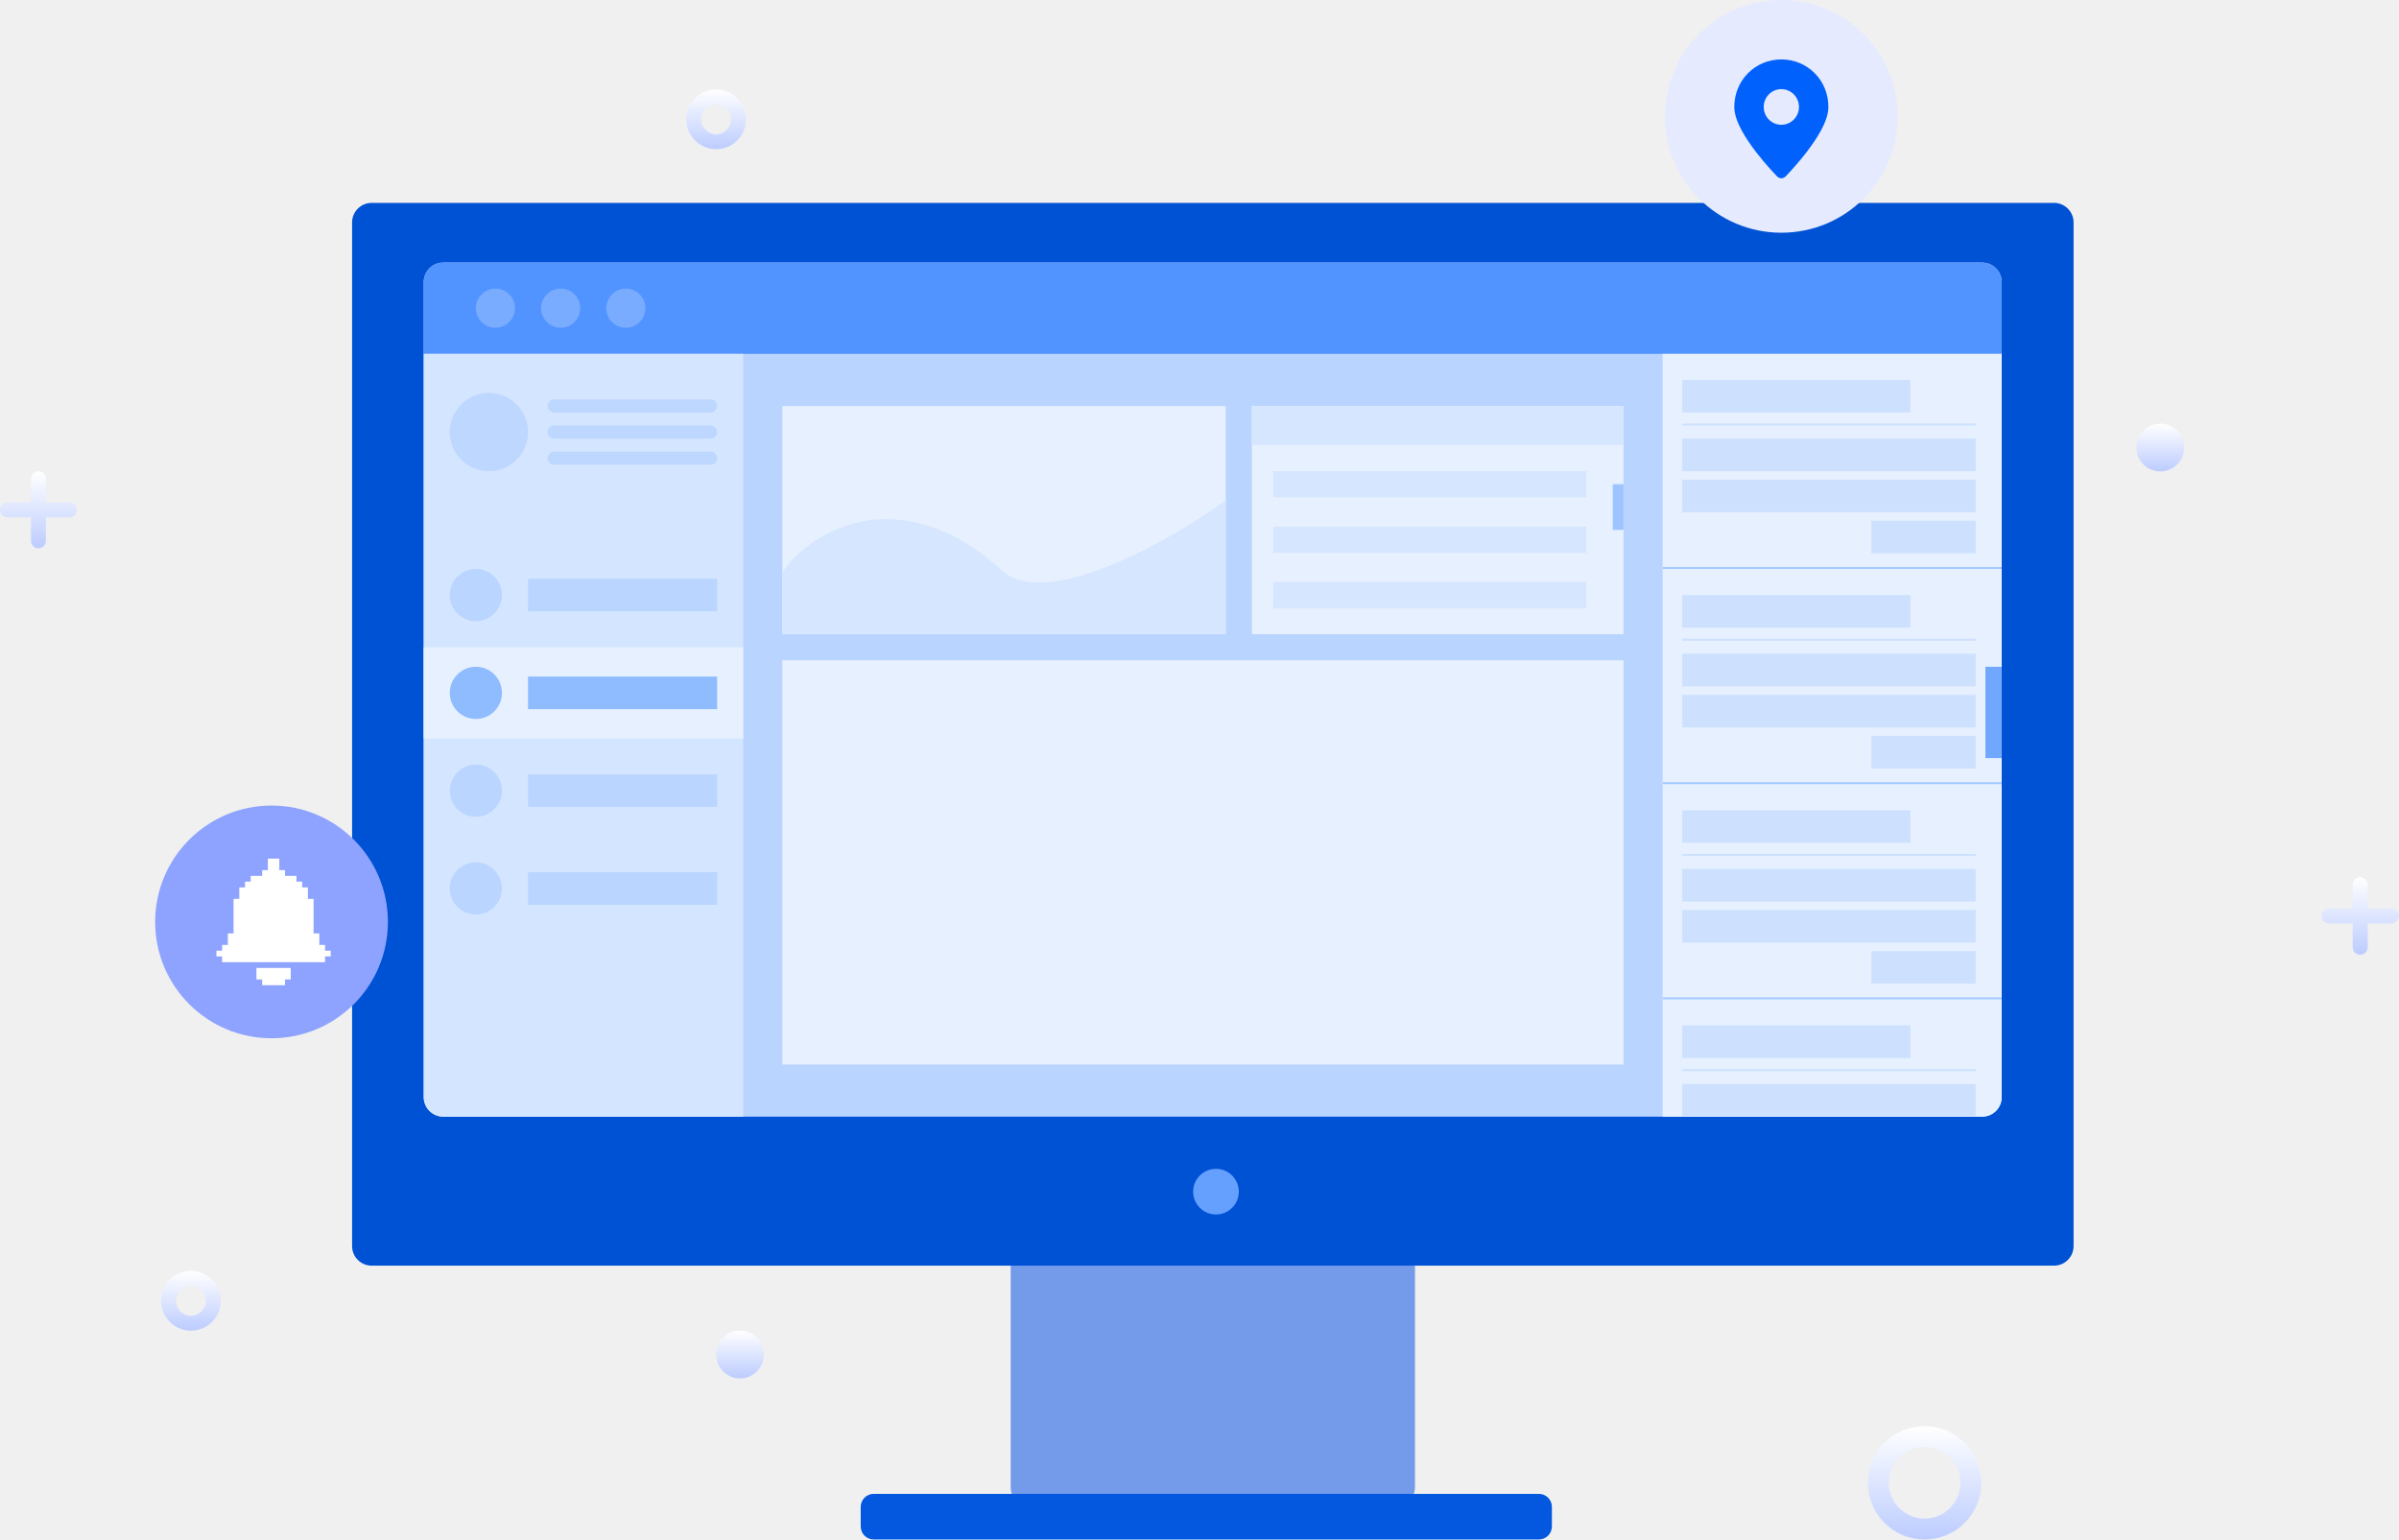
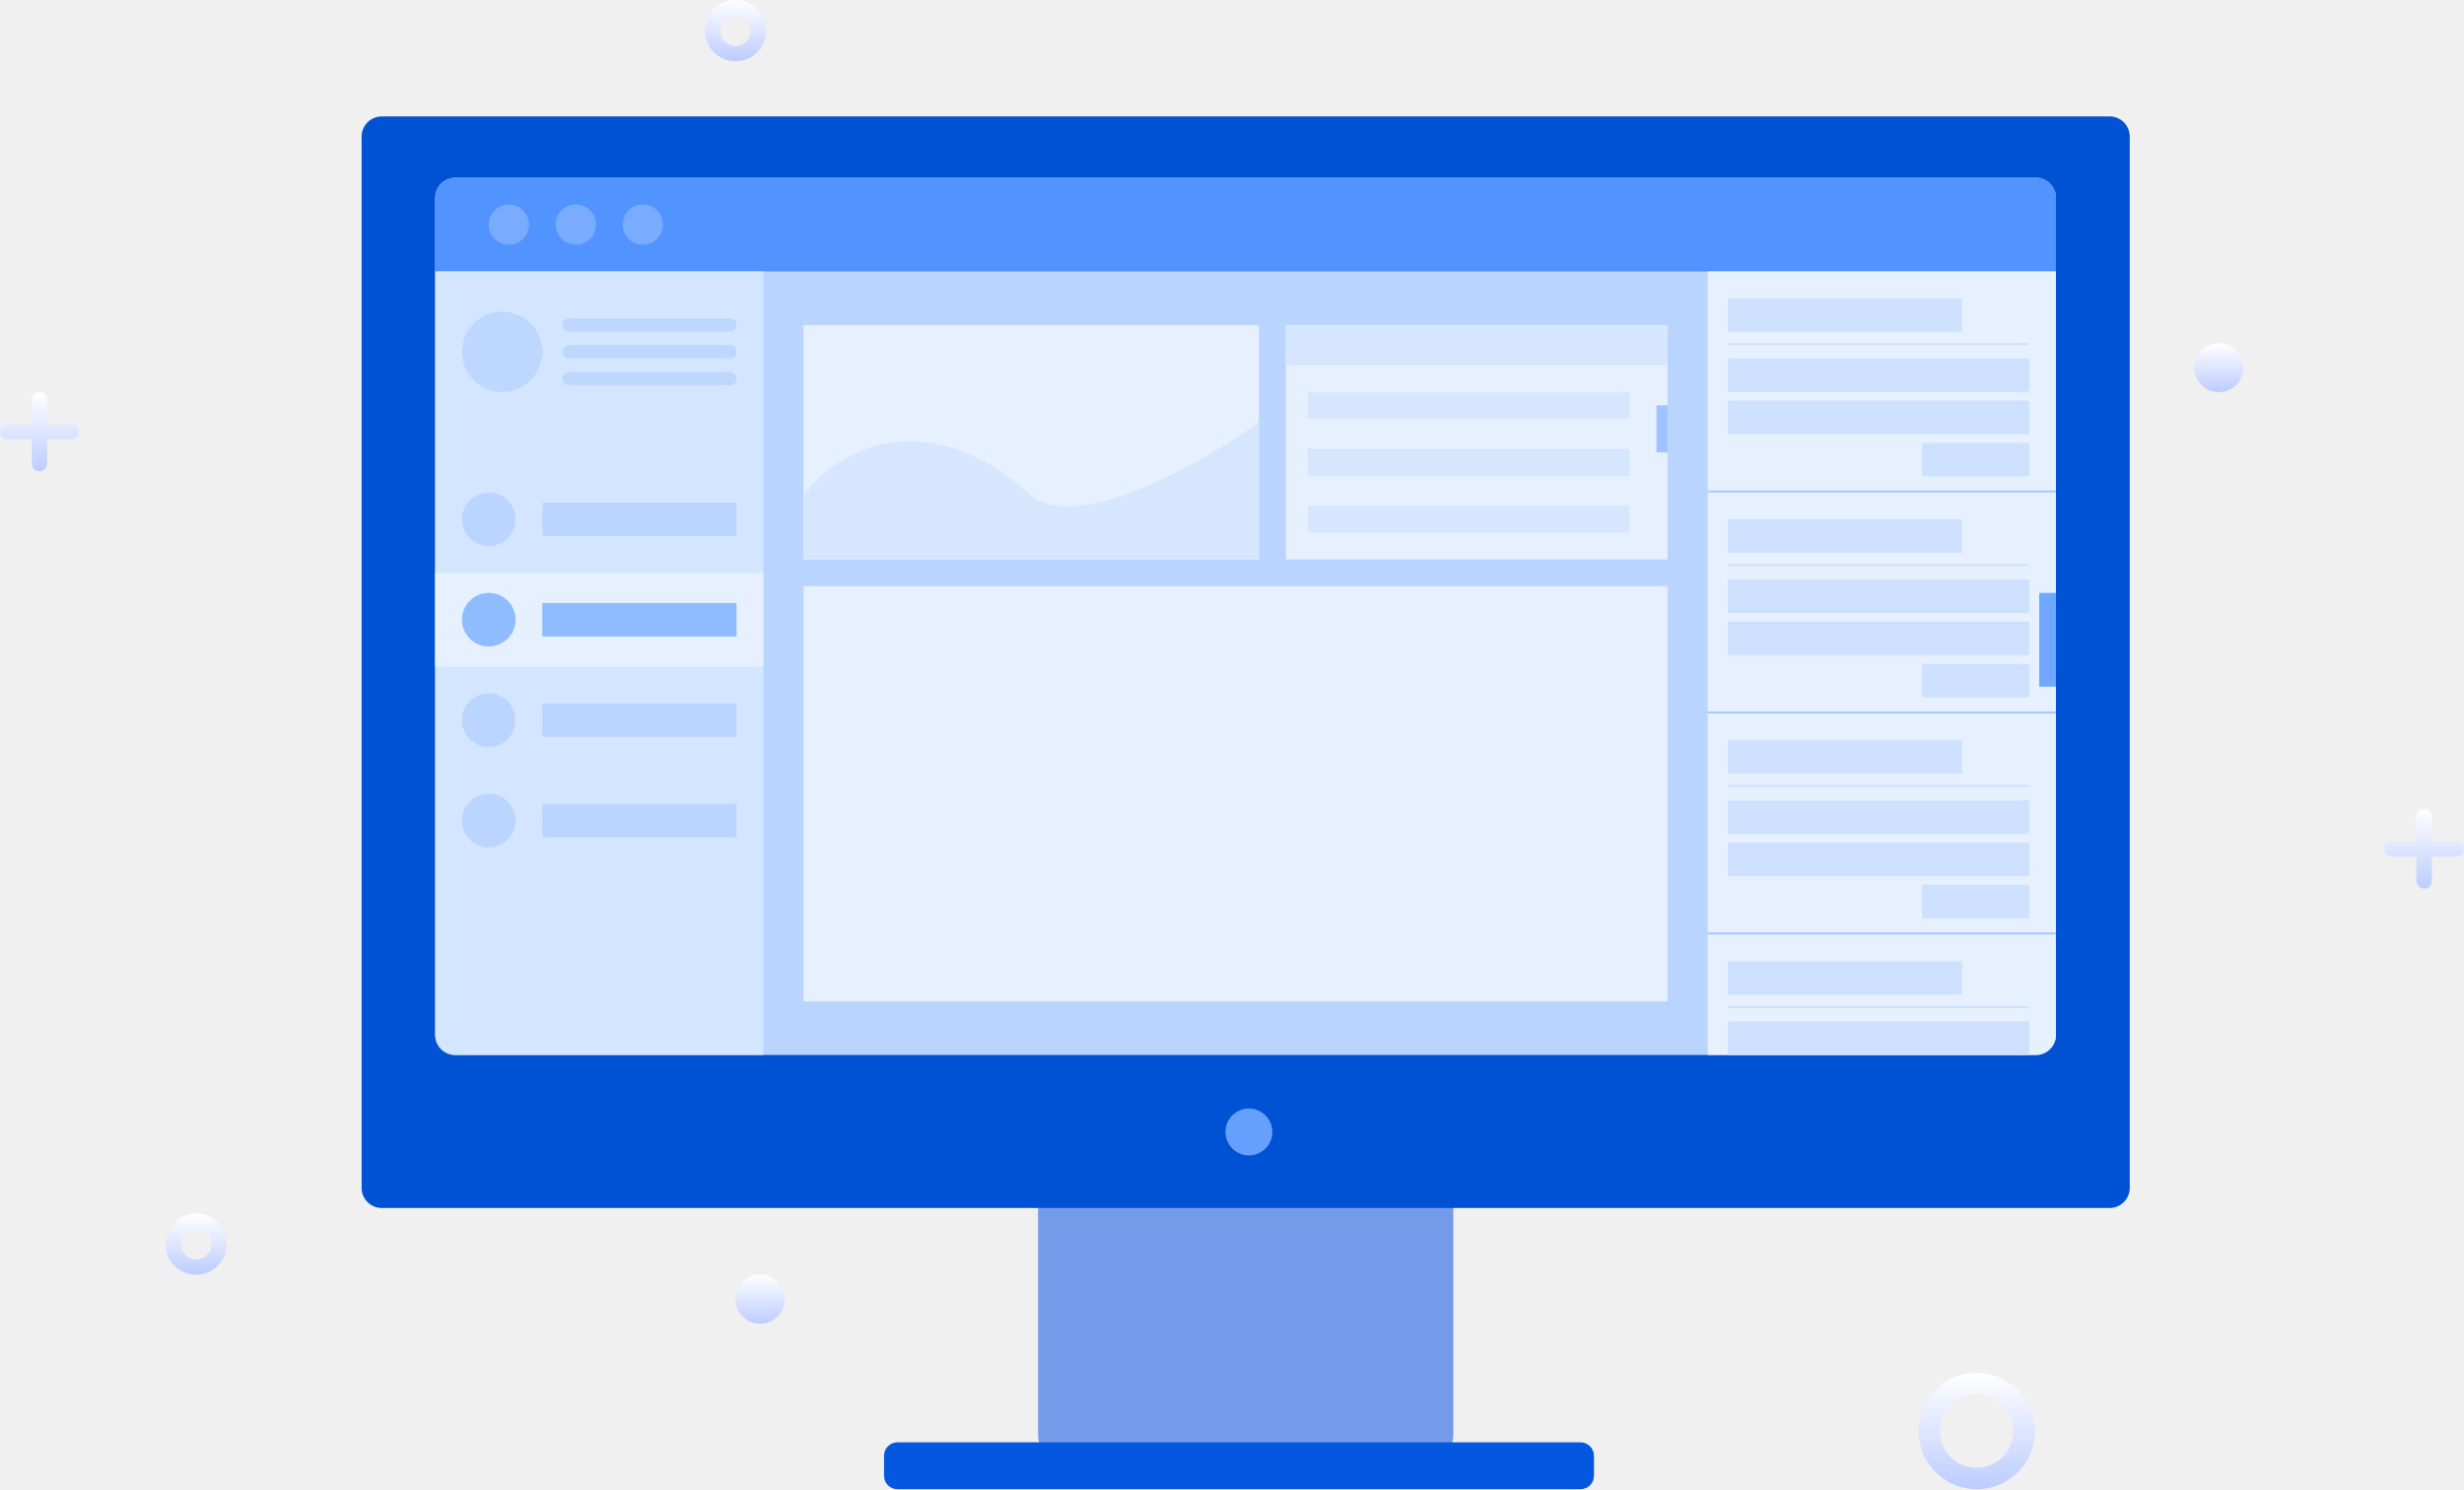
- <svg xmlns="http://www.w3.org/2000/svg" width="402" height="258" viewBox="0 0 402 258" fill="none">
-   <circle cx="120" cy="20" r="3.75" stroke="url(#paint0_linear_2114_219)" stroke-width="2.5" />
-   <circle cx="322.5" cy="248.5" r="7.75" stroke="url(#paint1_linear_2114_219)" stroke-width="3.5" />
-   <circle cx="32" cy="218" r="3.75" stroke="url(#paint2_linear_2114_219)" stroke-width="2.5" />
-   <circle cx="362" cy="75" r="4" fill="url(#paint3_linear_2114_219)" />
-   <circle cx="124" cy="227" r="4" fill="url(#paint4_linear_2114_219)" />
-   <path d="M395.499 147C396.152 147 396.689 147.496 396.753 148.132L396.76 148.26V152.239H400.74L400.868 152.246C401.504 152.311 402 152.847 402 153.5C402 154.152 401.504 154.689 400.868 154.754L400.74 154.761H396.76V158.739C396.76 159.435 396.195 160 395.499 160C394.803 160 394.238 159.435 394.238 158.739V154.761H390.261C389.565 154.761 389 154.196 389 153.5C389 152.804 389.565 152.239 390.261 152.239H394.238V148.26L394.245 148.132C394.309 147.496 394.846 147 395.499 147Z" fill="url(#paint5_linear_2114_219)" />
-   <path d="M6.445 79C7.092 79 7.624 79.492 7.688 80.122L7.695 80.25V84.196H11.643L11.771 84.203C12.401 84.267 12.892 84.799 12.893 85.446C12.893 86.093 12.401 86.625 11.771 86.689L11.643 86.696H7.695V90.643C7.695 91.333 7.136 91.892 6.445 91.893C5.755 91.893 5.195 91.333 5.195 90.643V86.696H1.25C0.56 86.696 0 86.137 0 85.446C0 84.756 0.56 84.196 1.25 84.196H5.195V80.25L5.202 80.122C5.266 79.492 5.798 79 6.445 79Z" fill="url(#paint6_linear_2114_219)" />
-   <rect x="169.361" y="197.902" width="67.746" height="54.634" rx="3.278" fill="#739BEA" />
-   <rect x="144.229" y="250.351" width="115.824" height="7.649" rx="2.185" fill="#0458E0" />
-   <rect x="59" y="34" width="288.468" height="178.107" rx="3.278" fill="#0052D5" />
-   <circle cx="203.761" cy="199.707" r="3.824" fill="#66A0FF" />
-   <rect x="71" y="44" width="264.429" height="143.141" rx="3.278" fill="#B9D4FF" />
-   <path d="M71 47.278C71 45.468 72.468 44 74.278 44H332.151C333.962 44 335.429 45.468 335.429 47.278V59.298H71V47.278Z" fill="#5294FF" />
-   <circle cx="83.019" cy="51.649" r="3.278" fill="#79ACFF" />
-   <circle cx="93.946" cy="51.649" r="3.278" fill="#79ACFF" />
-   <circle cx="104.873" cy="51.649" r="3.278" fill="#79ACFF" />
-   <path d="M71 59.298H124.541V187.142H74.278C72.468 187.142 71 185.674 71 183.863V59.298Z" fill="#D4E5FF" />
-   <circle cx="81.927" cy="72.41" r="6.556" fill="#BDD7FF" />
-   <rect x="91.762" y="66.946" width="28.41" height="2.185" rx="1.093" fill="#BDD7FF" />
-   <rect x="91.762" y="71.317" width="28.41" height="2.185" rx="1.093" fill="#BDD7FF" />
-   <rect x="91.762" y="75.688" width="28.41" height="2.185" rx="1.093" fill="#BDD7FF" />
-   <rect x="71" y="108.468" width="53.541" height="15.298" fill="#E6F0FF" />
-   <circle cx="79.742" cy="99.727" r="4.371" fill="#BAD5FF" />
-   <rect x="88.483" y="96.995" width="31.688" height="5.463" fill="#BAD5FF" />
-   <circle cx="79.742" cy="116.117" r="4.371" fill="#8FBBFF" />
-   <rect x="88.483" y="113.385" width="31.688" height="5.463" fill="#8FBBFF" />
-   <circle cx="79.742" cy="132.507" r="4.371" fill="#BAD5FF" />
-   <rect x="88.483" y="129.775" width="31.688" height="5.463" fill="#BAD5FF" />
-   <circle cx="79.742" cy="148.897" r="4.371" fill="#BAD5FF" />
-   <rect x="88.483" y="146.166" width="31.688" height="5.463" fill="#BAD5FF" />
-   <rect x="131.098" y="110.654" width="140.956" height="67.746" fill="#E6F0FF" />
-   <rect x="209.77" y="68.04" width="62.283" height="38.244" fill="#E6F0FF" />
-   <rect x="209.77" y="68.04" width="62.283" height="6.556" fill="#D6E6FF" />
-   <rect x="270.256" y="81.152" width="1.797" height="7.649" fill="#9EC3FF" />
-   <rect x="213.363" y="78.966" width="52.449" height="4.371" fill="#D6E6FF" />
-   <rect x="213.363" y="88.254" width="52.449" height="4.371" fill="#D6E6FF" />
-   <rect x="213.363" y="97.542" width="52.449" height="4.371" fill="#D6E6FF" />
-   <rect x="131.098" y="68.04" width="74.302" height="38.244" fill="#E6F0FF" />
-   <path d="M168.249 95.903C151.64 80.605 136.561 88.072 131.098 95.903V106.283H205.4V83.883C196.294 90.44 176.116 102.022 168.249 95.903Z" fill="#D6E6FF" />
-   <path d="M278.61 59.298H335.43V183.863C335.43 185.674 333.962 187.142 332.152 187.142H278.61V59.298Z" fill="#E6F0FF" />
-   <rect x="332.698" y="111.746" width="2.732" height="15.298" fill="#70A7FF" />
+ <svg xmlns="http://www.w3.org/2000/svg" width="402" height="243" viewBox="0 0 402 243" fill="none">
+   <circle cx="120" cy="5" r="3.75" stroke="url(#paint0_linear_2114_219)" stroke-width="2.5" />
+   <circle cx="322.5" cy="233.5" r="7.75" stroke="url(#paint1_linear_2114_219)" stroke-width="3.5" />
+   <circle cx="32" cy="203" r="3.75" stroke="url(#paint2_linear_2114_219)" stroke-width="2.5" />
+   <circle cx="362" cy="60" r="4" fill="url(#paint3_linear_2114_219)" />
+   <circle cx="124" cy="212" r="4" fill="url(#paint4_linear_2114_219)" />
+   <path d="M395.499 132C396.152 132 396.689 132.496 396.753 133.132L396.76 133.26V137.239H400.74L400.868 137.246C401.504 137.311 402 137.847 402 138.5C402 139.152 401.504 139.689 400.868 139.754L400.74 139.761H396.76V143.739C396.76 144.435 396.195 145 395.499 145C394.803 145 394.238 144.435 394.238 143.739V139.761H390.261C389.565 139.761 389 139.196 389 138.5C389 137.804 389.565 137.239 390.261 137.239H394.238V133.26L394.245 133.132C394.309 132.496 394.846 132 395.499 132Z" fill="url(#paint5_linear_2114_219)" />
+   <path d="M6.445 64C7.092 64 7.624 64.492 7.688 65.122L7.695 65.25V69.196H11.643L11.771 69.203C12.401 69.267 12.892 69.799 12.893 70.446C12.893 71.093 12.401 71.625 11.771 71.689L11.643 71.696H7.695V75.643C7.695 76.333 7.136 76.892 6.445 76.893C5.755 76.893 5.195 76.333 5.195 75.643V71.696H1.25C0.56 71.696 0 71.137 0 70.446C0 69.756 0.56 69.196 1.25 69.196H5.195V65.25L5.202 65.122C5.266 64.492 5.798 64 6.445 64Z" fill="url(#paint6_linear_2114_219)" />
+   <rect x="169.361" y="182.902" width="67.746" height="54.634" rx="3.278" fill="#739BEA" />
+   <rect x="144.229" y="235.351" width="115.824" height="7.649" rx="2.185" fill="#0458E0" />
+   <rect x="59" y="19" width="288.468" height="178.107" rx="3.278" fill="#0052D5" />
+   <circle cx="203.761" cy="184.707" r="3.824" fill="#66A0FF" />
+   <rect x="71" y="29" width="264.429" height="143.141" rx="3.278" fill="#B9D4FF" />
+   <path d="M71 32.278C71 30.468 72.468 29 74.278 29H332.151C333.962 29 335.429 30.468 335.429 32.278V44.298H71V32.278Z" fill="#5294FF" />
+   <circle cx="83.019" cy="36.649" r="3.278" fill="#79ACFF" />
+   <circle cx="93.946" cy="36.649" r="3.278" fill="#79ACFF" />
+   <circle cx="104.873" cy="36.649" r="3.278" fill="#79ACFF" />
+   <path d="M71 44.298H124.541V172.142H74.278C72.468 172.142 71 170.674 71 168.863V44.298Z" fill="#D4E5FF" />
+   <circle cx="81.927" cy="57.41" r="6.556" fill="#BDD7FF" />
+   <rect x="91.762" y="51.946" width="28.41" height="2.185" rx="1.093" fill="#BDD7FF" />
+   <rect x="91.762" y="56.317" width="28.41" height="2.185" rx="1.093" fill="#BDD7FF" />
+   <rect x="91.762" y="60.688" width="28.41" height="2.185" rx="1.093" fill="#BDD7FF" />
+   <rect x="71" y="93.468" width="53.541" height="15.298" fill="#E6F0FF" />
+   <circle cx="79.742" cy="84.727" r="4.371" fill="#BAD5FF" />
+   <rect x="88.483" y="81.995" width="31.688" height="5.463" fill="#BAD5FF" />
+   <circle cx="79.742" cy="101.117" r="4.371" fill="#8FBBFF" />
+   <rect x="88.483" y="98.385" width="31.688" height="5.463" fill="#8FBBFF" />
+   <circle cx="79.742" cy="117.507" r="4.371" fill="#BAD5FF" />
+   <rect x="88.483" y="114.775" width="31.688" height="5.463" fill="#BAD5FF" />
+   <circle cx="79.742" cy="133.897" r="4.371" fill="#BAD5FF" />
+   <rect x="88.483" y="131.166" width="31.688" height="5.463" fill="#BAD5FF" />
+   <rect x="131.098" y="95.654" width="140.956" height="67.746" fill="#E6F0FF" />
+   <rect x="209.77" y="53.04" width="62.283" height="38.244" fill="#E6F0FF" />
+   <rect x="209.77" y="53.04" width="62.283" height="6.556" fill="#D6E6FF" />
+   <rect x="270.256" y="66.152" width="1.797" height="7.649" fill="#9EC3FF" />
+   <rect x="213.363" y="63.966" width="52.449" height="4.371" fill="#D6E6FF" />
+   <rect x="213.363" y="73.254" width="52.449" height="4.371" fill="#D6E6FF" />
+   <rect x="213.363" y="82.542" width="52.449" height="4.371" fill="#D6E6FF" />
+   <rect x="131.098" y="53.04" width="74.302" height="38.244" fill="#E6F0FF" />
+   <path d="M168.249 80.903C151.64 65.605 136.561 73.072 131.098 80.903V91.284H205.4V68.883C196.294 75.44 176.116 87.022 168.249 80.903Z" fill="#D6E6FF" />
+   <path d="M278.61 44.298H335.43V168.863C335.43 170.674 333.962 172.142 332.152 172.142H278.61V44.298Z" fill="#E6F0FF" />
+   <rect x="332.698" y="96.746" width="2.732" height="15.298" fill="#70A7FF" />
  <mask id="path-42-inside-1_2114_219" fill="white">
-     <path d="M278.61 59.298H335.43V95.356H278.61V59.298Z" />
+     <path d="M278.61 44.298H335.43V80.356H278.61V44.298Z" />
  </mask>
-   <path d="M335.43 95.356V95.028H278.61V95.356V95.684H335.43V95.356Z" fill="#A4C9FF" mask="url(#path-42-inside-1_2114_219)" />
-   <rect x="281.888" y="63.669" width="38.244" height="5.463" fill="#CDE1FF" />
-   <rect x="281.888" y="73.503" width="49.171" height="5.463" fill="#CDE1FF" />
-   <rect x="281.888" y="80.386" width="49.171" height="5.463" fill="#CDE1FF" />
-   <rect x="313.575" y="87.27" width="17.483" height="5.463" fill="#CDE1FF" />
-   <line x1="281.888" y1="71.153" x2="331.058" y2="71.153" stroke="#CDE1FF" stroke-width="0.328" />
+   <path d="M335.43 80.356V80.028H278.61V80.356V80.684H335.43V80.356Z" fill="#A4C9FF" mask="url(#path-42-inside-1_2114_219)" />
+   <rect x="281.888" y="48.669" width="38.244" height="5.463" fill="#CDE1FF" />
+   <rect x="281.888" y="58.503" width="49.171" height="5.463" fill="#CDE1FF" />
+   <rect x="281.888" y="65.386" width="49.171" height="5.463" fill="#CDE1FF" />
+   <rect x="313.575" y="72.27" width="17.483" height="5.463" fill="#CDE1FF" />
+   <line x1="281.888" y1="56.153" x2="331.058" y2="56.153" stroke="#CDE1FF" stroke-width="0.328" />
  <mask id="path-49-inside-2_2114_219" fill="white">
-     <path d="M278.61 95.356H335.43V131.414H278.61V95.356Z" />
+     <path d="M278.61 80.356H335.43V116.414H278.61V80.356Z" />
  </mask>
-   <path d="M335.43 131.414V131.087H278.61V131.414V131.742H335.43V131.414Z" fill="#A4C9FF" mask="url(#path-49-inside-2_2114_219)" />
-   <rect x="281.888" y="99.727" width="38.244" height="5.463" fill="#CDE1FF" />
-   <rect x="281.888" y="109.561" width="49.171" height="5.463" fill="#CDE1FF" />
-   <rect x="281.888" y="116.445" width="49.171" height="5.463" fill="#CDE1FF" />
-   <rect x="313.575" y="123.329" width="17.483" height="5.463" fill="#CDE1FF" />
-   <line x1="281.888" y1="107.211" x2="331.058" y2="107.211" stroke="#CDE1FF" stroke-width="0.328" />
+   <path d="M335.43 116.414V116.087H278.61V116.414V116.742H335.43V116.414Z" fill="#A4C9FF" mask="url(#path-49-inside-2_2114_219)" />
+   <rect x="281.888" y="84.727" width="38.244" height="5.463" fill="#CDE1FF" />
+   <rect x="281.888" y="94.561" width="49.171" height="5.463" fill="#CDE1FF" />
+   <rect x="281.888" y="101.445" width="49.171" height="5.463" fill="#CDE1FF" />
+   <rect x="313.575" y="108.329" width="17.483" height="5.463" fill="#CDE1FF" />
+   <line x1="281.888" y1="92.211" x2="331.058" y2="92.211" stroke="#CDE1FF" stroke-width="0.328" />
  <mask id="path-56-inside-3_2114_219" fill="white">
-     <path d="M278.61 131.415H335.43V167.473H278.61V131.415Z" />
+     <path d="M278.61 116.415H335.43V152.473H278.61V116.415Z" />
  </mask>
-   <path d="M335.43 167.473V167.145H278.61V167.473V167.801H335.43V167.473Z" fill="#A4C9FF" mask="url(#path-56-inside-3_2114_219)" />
-   <rect x="281.888" y="135.785" width="38.244" height="5.463" fill="#CDE1FF" />
-   <rect x="281.888" y="145.619" width="49.171" height="5.463" fill="#CDE1FF" />
-   <rect x="281.888" y="152.503" width="49.171" height="5.463" fill="#CDE1FF" />
-   <rect x="313.575" y="159.387" width="17.483" height="5.463" fill="#CDE1FF" />
-   <line x1="281.888" y1="143.27" x2="331.058" y2="143.27" stroke="#CDE1FF" stroke-width="0.328" />
-   <rect x="281.888" y="171.844" width="38.244" height="5.463" fill="#CDE1FF" />
-   <rect x="281.888" y="181.678" width="49.171" height="5.463" fill="#CDE1FF" />
-   <line x1="281.888" y1="179.329" x2="331.058" y2="179.329" stroke="#CDE1FF" stroke-width="0.328" />
-   <circle cx="45.5" cy="154.5" r="19.5" fill="#8EA3FF" />
-   <path d="M48.717 162.213V164.141H47.759V165.105H43.928V164.141H42.97V162.213H48.717ZM55.422 159.32V160.284H54.465V161.249H37.222V160.284H36.265V159.32H37.222V158.356H38.18V156.428H39.138V150.643H40.096V148.715H41.054V147.751H42.012V146.787H43.928V145.823H44.886V143.895H46.801V145.823H47.759V146.787H49.675V147.751H50.633V148.715H51.591V150.643H52.549V156.428H53.507V158.356H54.465V159.32H55.422Z" fill="white" />
-   <circle cx="298.5" cy="19.5" r="19.5" fill="#E5EAFF" />
-   <path fill-rule="evenodd" clip-rule="evenodd" d="M298.5 28.876L299.198 29.579C299.106 29.672 298.997 29.746 298.878 29.796C298.758 29.846 298.629 29.872 298.5 29.872C298.37 29.872 298.241 29.846 298.122 29.796C298.002 29.746 297.893 29.672 297.802 29.579L297.796 29.572L297.779 29.555L297.718 29.493C297.37 29.131 297.029 28.764 296.693 28.392C295.85 27.458 295.043 26.492 294.273 25.496C293.394 24.351 292.495 23.056 291.812 21.778C291.144 20.524 290.617 19.166 290.617 17.923C290.617 13.404 294.157 9.958 298.5 9.958C302.844 9.958 306.383 13.404 306.383 17.923C306.383 19.166 305.856 20.524 305.188 21.777C304.505 23.057 303.607 24.351 302.727 25.496C301.65 26.889 300.5 28.223 299.283 29.493L299.221 29.555L299.205 29.572L299.199 29.578L298.5 28.876ZM298.5 20.911C299.284 20.911 300.036 20.596 300.59 20.036C301.145 19.475 301.456 18.716 301.456 17.923C301.456 17.131 301.145 16.371 300.59 15.811C300.036 15.251 299.284 14.936 298.5 14.936C297.716 14.936 296.964 15.251 296.41 15.811C295.855 16.371 295.544 17.131 295.544 17.923C295.544 18.716 295.855 19.475 296.41 20.036C296.964 20.596 297.716 20.911 298.5 20.911Z" fill="#0061FD" />
+   <path d="M335.43 152.473V152.145H278.61V152.473V152.801H335.43V152.473Z" fill="#A4C9FF" mask="url(#path-56-inside-3_2114_219)" />
+   <rect x="281.888" y="120.785" width="38.244" height="5.463" fill="#CDE1FF" />
+   <rect x="281.888" y="130.619" width="49.171" height="5.463" fill="#CDE1FF" />
+   <rect x="281.888" y="137.503" width="49.171" height="5.463" fill="#CDE1FF" />
+   <rect x="313.575" y="144.387" width="17.483" height="5.463" fill="#CDE1FF" />
+   <line x1="281.888" y1="128.27" x2="331.058" y2="128.27" stroke="#CDE1FF" stroke-width="0.328" />
+   <rect x="281.888" y="156.844" width="38.244" height="5.463" fill="#CDE1FF" />
+   <rect x="281.888" y="166.678" width="49.171" height="5.463" fill="#CDE1FF" />
+   <line x1="281.888" y1="164.329" x2="331.058" y2="164.329" stroke="#CDE1FF" stroke-width="0.328" />
  <defs>
-     <linearGradient id="paint0_linear_2114_219" x1="120" y1="15" x2="120" y2="25" gradientUnits="userSpaceOnUse">
+     <linearGradient id="paint0_linear_2114_219" x1="120" y1="0" x2="120" y2="10" gradientUnits="userSpaceOnUse">
      <stop stop-color="white" />
      <stop offset="1" stop-color="#BCCCFF" />
    </linearGradient>
-     <linearGradient id="paint1_linear_2114_219" x1="322.5" y1="239" x2="322.5" y2="258" gradientUnits="userSpaceOnUse">
+     <linearGradient id="paint1_linear_2114_219" x1="322.5" y1="224" x2="322.5" y2="243" gradientUnits="userSpaceOnUse">
      <stop stop-color="white" />
      <stop offset="1" stop-color="#BCCCFF" />
    </linearGradient>
-     <linearGradient id="paint2_linear_2114_219" x1="32" y1="213" x2="32" y2="223" gradientUnits="userSpaceOnUse">
+     <linearGradient id="paint2_linear_2114_219" x1="32" y1="198" x2="32" y2="208" gradientUnits="userSpaceOnUse">
      <stop stop-color="white" />
      <stop offset="1" stop-color="#BCCCFF" />
    </linearGradient>
-     <linearGradient id="paint3_linear_2114_219" x1="362" y1="71" x2="362" y2="79" gradientUnits="userSpaceOnUse">
+     <linearGradient id="paint3_linear_2114_219" x1="362" y1="56" x2="362" y2="64" gradientUnits="userSpaceOnUse">
      <stop stop-color="white" />
      <stop offset="1" stop-color="#BCCCFF" />
    </linearGradient>
-     <linearGradient id="paint4_linear_2114_219" x1="124" y1="223" x2="124" y2="231" gradientUnits="userSpaceOnUse">
+     <linearGradient id="paint4_linear_2114_219" x1="124" y1="208" x2="124" y2="216" gradientUnits="userSpaceOnUse">
      <stop stop-color="white" />
      <stop offset="1" stop-color="#BCCCFF" />
    </linearGradient>
-     <linearGradient id="paint5_linear_2114_219" x1="395.5" y1="147" x2="395.5" y2="160" gradientUnits="userSpaceOnUse">
+     <linearGradient id="paint5_linear_2114_219" x1="395.5" y1="132" x2="395.5" y2="145" gradientUnits="userSpaceOnUse">
      <stop stop-color="white" />
      <stop offset="1" stop-color="#BCCCFF" />
    </linearGradient>
-     <linearGradient id="paint6_linear_2114_219" x1="6.446" y1="79" x2="6.446" y2="91.893" gradientUnits="userSpaceOnUse">
+     <linearGradient id="paint6_linear_2114_219" x1="6.446" y1="64" x2="6.446" y2="76.893" gradientUnits="userSpaceOnUse">
      <stop stop-color="white" />
      <stop offset="1" stop-color="#BCCCFF" />
    </linearGradient>
  </defs>
</svg>
